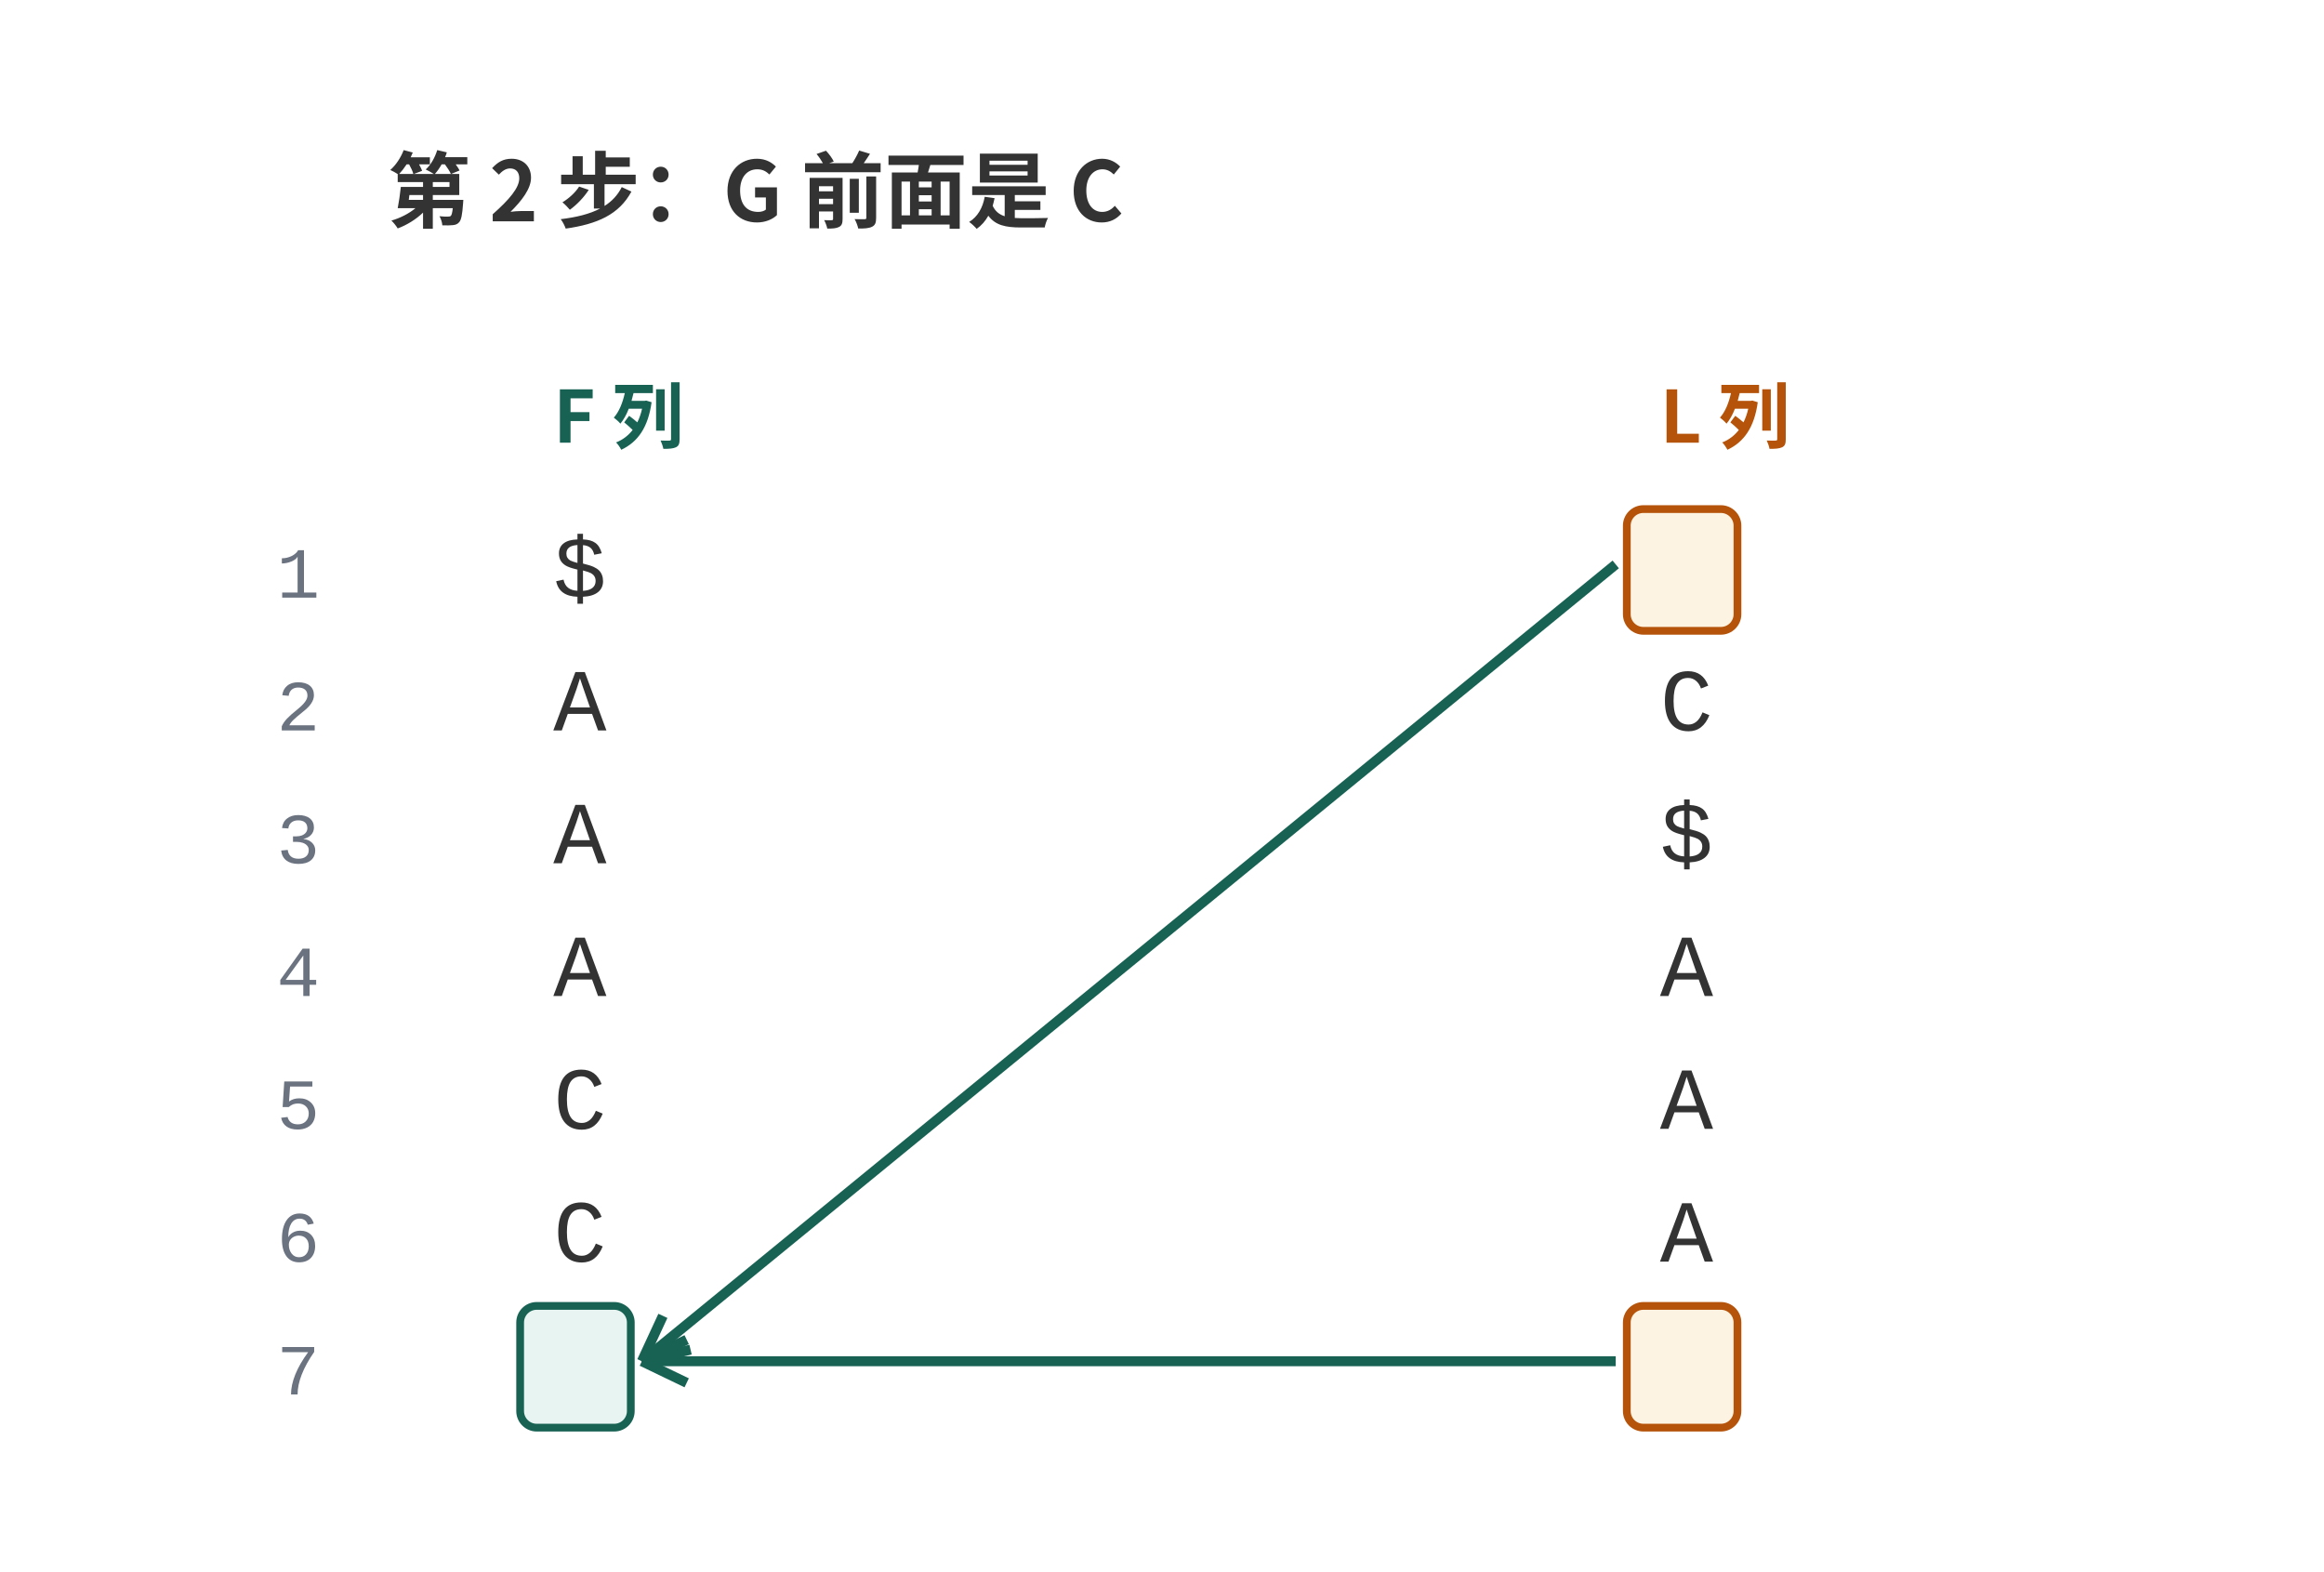
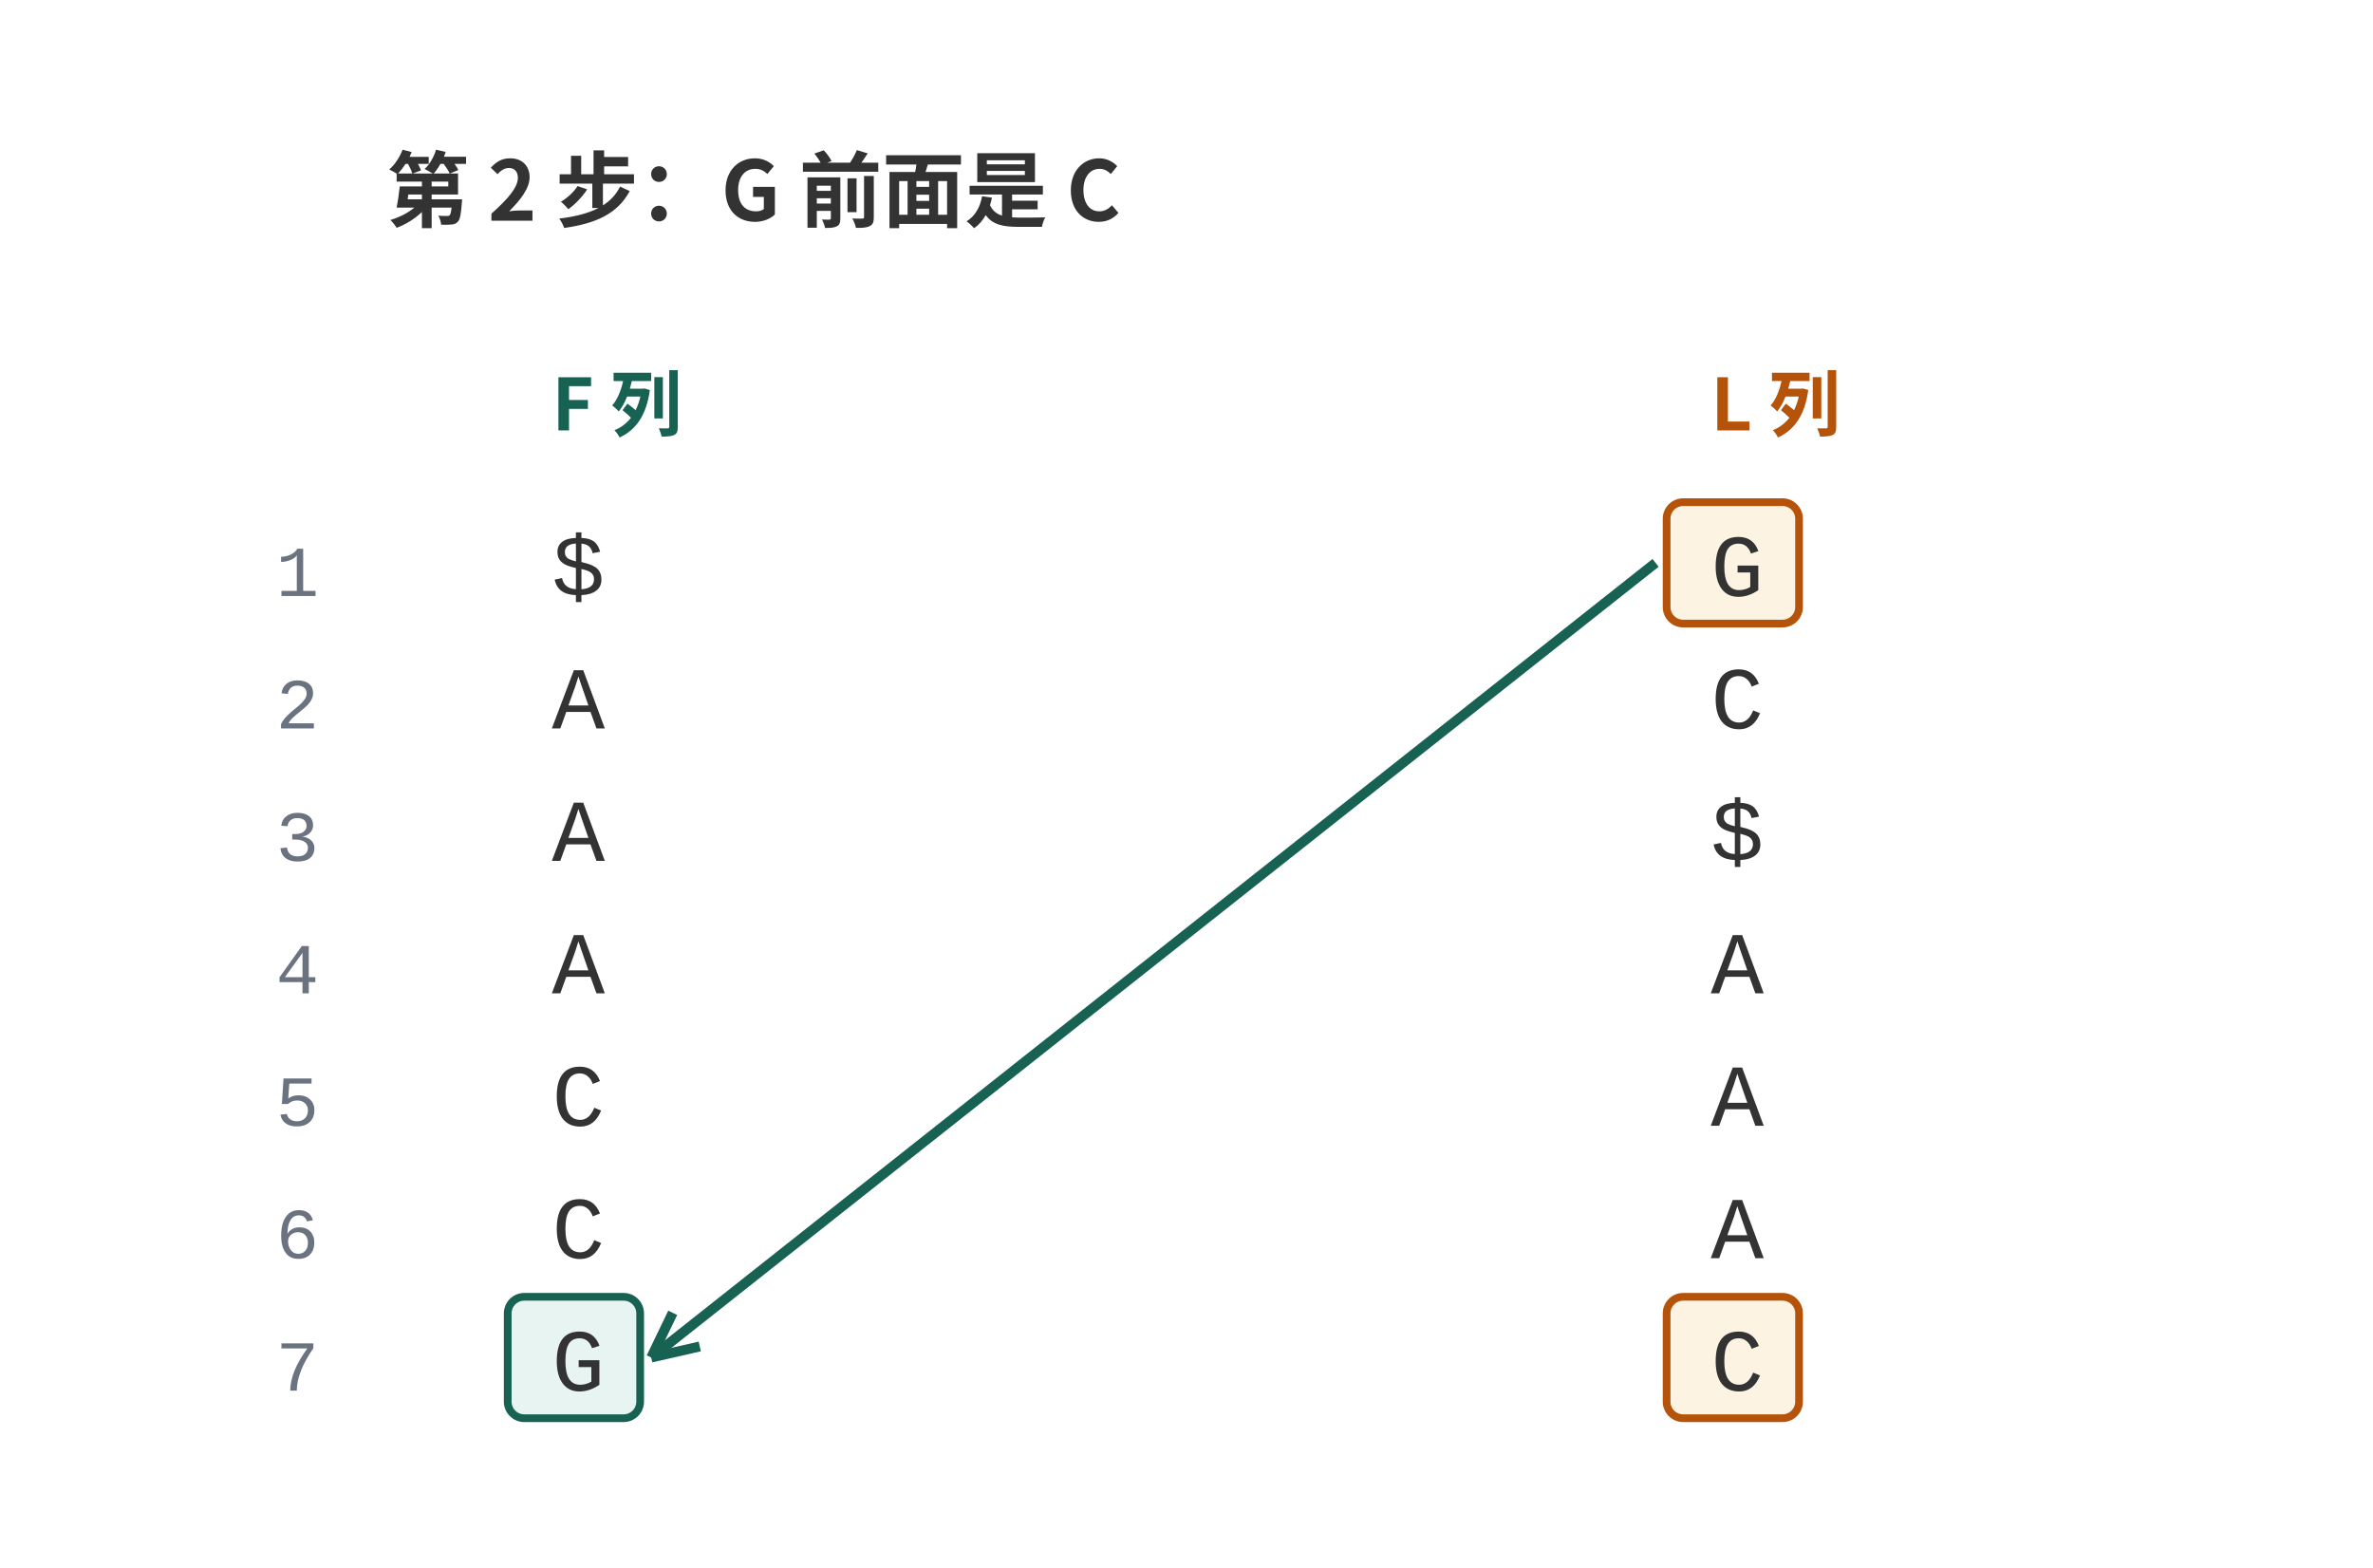
- <svg xmlns="http://www.w3.org/2000/svg" viewBox="0 0 420 284" role="img" aria-labelledby="t d">
+ <svg xmlns="http://www.w3.org/2000/svg" viewBox="0 0 430 284" role="img" aria-labelledby="t d">
  <text x="70" y="40" font-family="'PingFang SC', 'Hiragino Sans GB', 'Microsoft YaHei', 'Noto Sans CJK SC', sans-serif" font-size="15" fill="#333333" font-weight="bold" text-anchor="start">第 2 步：G 前面是 C</text>
-   <text x="100" y="80" font-family="'PingFang SC', 'Hiragino Sans GB', 'Microsoft YaHei', 'Noto Sans CJK SC', sans-serif" font-size="13" fill="#186254" font-weight="bold" text-anchor="start">F 列</text>
-   <text x="300" y="80" font-family="'PingFang SC', 'Hiragino Sans GB', 'Microsoft YaHei', 'Noto Sans CJK SC', sans-serif" font-size="13" fill="#b45309" font-weight="bold" text-anchor="start">L 列</text>
+   <text x="100" y="78" font-family="'PingFang SC', 'Hiragino Sans GB', 'Microsoft YaHei', 'Noto Sans CJK SC', sans-serif" font-size="13" fill="#186254" font-weight="bold" text-anchor="start">F 列</text>
+   <text x="310" y="78" font-family="'PingFang SC', 'Hiragino Sans GB', 'Microsoft YaHei', 'Noto Sans CJK SC', sans-serif" font-size="13" fill="#b45309" font-weight="bold" text-anchor="start">L 列</text>
+   <rect x="92" y="235" width="24" height="22" rx="3" fill="#e8f4f1" stroke="#186254" stroke-width="1.4" />
+   <rect x="302" y="91" width="24" height="22" rx="3" fill="#fdf3e3" stroke="#b45309" stroke-width="1.4" />
+   <rect x="302" y="235" width="24" height="22" rx="3" fill="#fdf3e3" stroke="#b45309" stroke-width="1.4" />
  <text x="50" y="108" font-family="ui-monospace, 'SFMono-Regular', Menlo, Consolas, 'Liberation Mono', monospace" font-size="13" fill="#6b7280" font-weight="normal" text-anchor="start">1</text>
  <text x="100" y="108" font-family="ui-monospace, 'SFMono-Regular', Menlo, Consolas, 'Liberation Mono', monospace" font-size="16" fill="#333333" font-weight="normal" text-anchor="start">$</text>
-   <text x="300" y="108" font-family="ui-monospace, 'SFMono-Regular', Menlo, Consolas, 'Liberation Mono', monospace" font-size="16" fill="#333333" font-weight="normal" text-anchor="start">G</text>
+   <text x="310" y="108" font-family="ui-monospace, 'SFMono-Regular', Menlo, Consolas, 'Liberation Mono', monospace" font-size="16" fill="#333333" font-weight="normal" text-anchor="start">G</text>
  <text x="50" y="132" font-family="ui-monospace, 'SFMono-Regular', Menlo, Consolas, 'Liberation Mono', monospace" font-size="13" fill="#6b7280" font-weight="normal" text-anchor="start">2</text>
  <text x="100" y="132" font-family="ui-monospace, 'SFMono-Regular', Menlo, Consolas, 'Liberation Mono', monospace" font-size="16" fill="#333333" font-weight="normal" text-anchor="start">A</text>
-   <text x="300" y="132" font-family="ui-monospace, 'SFMono-Regular', Menlo, Consolas, 'Liberation Mono', monospace" font-size="16" fill="#333333" font-weight="normal" text-anchor="start">C</text>
+   <text x="310" y="132" font-family="ui-monospace, 'SFMono-Regular', Menlo, Consolas, 'Liberation Mono', monospace" font-size="16" fill="#333333" font-weight="normal" text-anchor="start">C</text>
  <text x="50" y="156" font-family="ui-monospace, 'SFMono-Regular', Menlo, Consolas, 'Liberation Mono', monospace" font-size="13" fill="#6b7280" font-weight="normal" text-anchor="start">3</text>
  <text x="100" y="156" font-family="ui-monospace, 'SFMono-Regular', Menlo, Consolas, 'Liberation Mono', monospace" font-size="16" fill="#333333" font-weight="normal" text-anchor="start">A</text>
-   <text x="300" y="156" font-family="ui-monospace, 'SFMono-Regular', Menlo, Consolas, 'Liberation Mono', monospace" font-size="16" fill="#333333" font-weight="normal" text-anchor="start">$</text>
+   <text x="310" y="156" font-family="ui-monospace, 'SFMono-Regular', Menlo, Consolas, 'Liberation Mono', monospace" font-size="16" fill="#333333" font-weight="normal" text-anchor="start">$</text>
  <text x="50" y="180" font-family="ui-monospace, 'SFMono-Regular', Menlo, Consolas, 'Liberation Mono', monospace" font-size="13" fill="#6b7280" font-weight="normal" text-anchor="start">4</text>
  <text x="100" y="180" font-family="ui-monospace, 'SFMono-Regular', Menlo, Consolas, 'Liberation Mono', monospace" font-size="16" fill="#333333" font-weight="normal" text-anchor="start">A</text>
-   <text x="300" y="180" font-family="ui-monospace, 'SFMono-Regular', Menlo, Consolas, 'Liberation Mono', monospace" font-size="16" fill="#333333" font-weight="normal" text-anchor="start">A</text>
+   <text x="310" y="180" font-family="ui-monospace, 'SFMono-Regular', Menlo, Consolas, 'Liberation Mono', monospace" font-size="16" fill="#333333" font-weight="normal" text-anchor="start">A</text>
  <text x="50" y="204" font-family="ui-monospace, 'SFMono-Regular', Menlo, Consolas, 'Liberation Mono', monospace" font-size="13" fill="#6b7280" font-weight="normal" text-anchor="start">5</text>
  <text x="100" y="204" font-family="ui-monospace, 'SFMono-Regular', Menlo, Consolas, 'Liberation Mono', monospace" font-size="16" fill="#333333" font-weight="normal" text-anchor="start">C</text>
-   <text x="300" y="204" font-family="ui-monospace, 'SFMono-Regular', Menlo, Consolas, 'Liberation Mono', monospace" font-size="16" fill="#333333" font-weight="normal" text-anchor="start">A</text>
+   <text x="310" y="204" font-family="ui-monospace, 'SFMono-Regular', Menlo, Consolas, 'Liberation Mono', monospace" font-size="16" fill="#333333" font-weight="normal" text-anchor="start">A</text>
  <text x="50" y="228" font-family="ui-monospace, 'SFMono-Regular', Menlo, Consolas, 'Liberation Mono', monospace" font-size="13" fill="#6b7280" font-weight="normal" text-anchor="start">6</text>
  <text x="100" y="228" font-family="ui-monospace, 'SFMono-Regular', Menlo, Consolas, 'Liberation Mono', monospace" font-size="16" fill="#333333" font-weight="normal" text-anchor="start">C</text>
-   <text x="300" y="228" font-family="ui-monospace, 'SFMono-Regular', Menlo, Consolas, 'Liberation Mono', monospace" font-size="16" fill="#333333" font-weight="normal" text-anchor="start">A</text>
+   <text x="310" y="228" font-family="ui-monospace, 'SFMono-Regular', Menlo, Consolas, 'Liberation Mono', monospace" font-size="16" fill="#333333" font-weight="normal" text-anchor="start">A</text>
  <text x="50" y="252" font-family="ui-monospace, 'SFMono-Regular', Menlo, Consolas, 'Liberation Mono', monospace" font-size="13" fill="#6b7280" font-weight="normal" text-anchor="start">7</text>
  <text x="100" y="252" font-family="ui-monospace, 'SFMono-Regular', Menlo, Consolas, 'Liberation Mono', monospace" font-size="16" fill="#333333" font-weight="normal" text-anchor="start">G</text>
-   <text x="300" y="252" font-family="ui-monospace, 'SFMono-Regular', Menlo, Consolas, 'Liberation Mono', monospace" font-size="16" fill="#333333" font-weight="normal" text-anchor="start">C</text>
-   <rect x="94" y="236" width="20" height="22" rx="3" fill="#e8f4f1" stroke="#186254" stroke-width="1.4" />
-   <rect x="294" y="92" width="20" height="22" rx="3" fill="#fdf3e3" stroke="#b45309" stroke-width="1.4" />
-   <rect x="294" y="236" width="20" height="22" rx="3" fill="#fdf3e3" stroke="#b45309" stroke-width="1.4" />
-   <line x1="292" y1="102" x2="116" y2="246" stroke="#186254" stroke-width="1.8" />
-   <line x1="116.0" y1="246.0" x2="124.8" y2="243.9" stroke="#186254" stroke-width="1.8" />
-   <line x1="116.0" y1="246.0" x2="119.8" y2="237.8" stroke="#186254" stroke-width="1.8" />
-   <line x1="292" y1="246" x2="116" y2="246" stroke="#186254" stroke-width="1.8" />
-   <line x1="116.0" y1="246.0" x2="124.1" y2="249.9" stroke="#186254" stroke-width="1.8" />
-   <line x1="116.0" y1="246.0" x2="124.1" y2="242.1" stroke="#186254" stroke-width="1.8" />
+   <text x="310" y="252" font-family="ui-monospace, 'SFMono-Regular', Menlo, Consolas, 'Liberation Mono', monospace" font-size="16" fill="#333333" font-weight="normal" text-anchor="start">C</text>
+   <line x1="300" y1="102" x2="118" y2="246" stroke="#186254" stroke-width="1.8" />
+   <line x1="118.0" y1="246.0" x2="126.8" y2="244.0" stroke="#186254" stroke-width="1.8" />
+   <line x1="118.0" y1="246.0" x2="121.9" y2="237.9" stroke="#186254" stroke-width="1.8" />
</svg>
